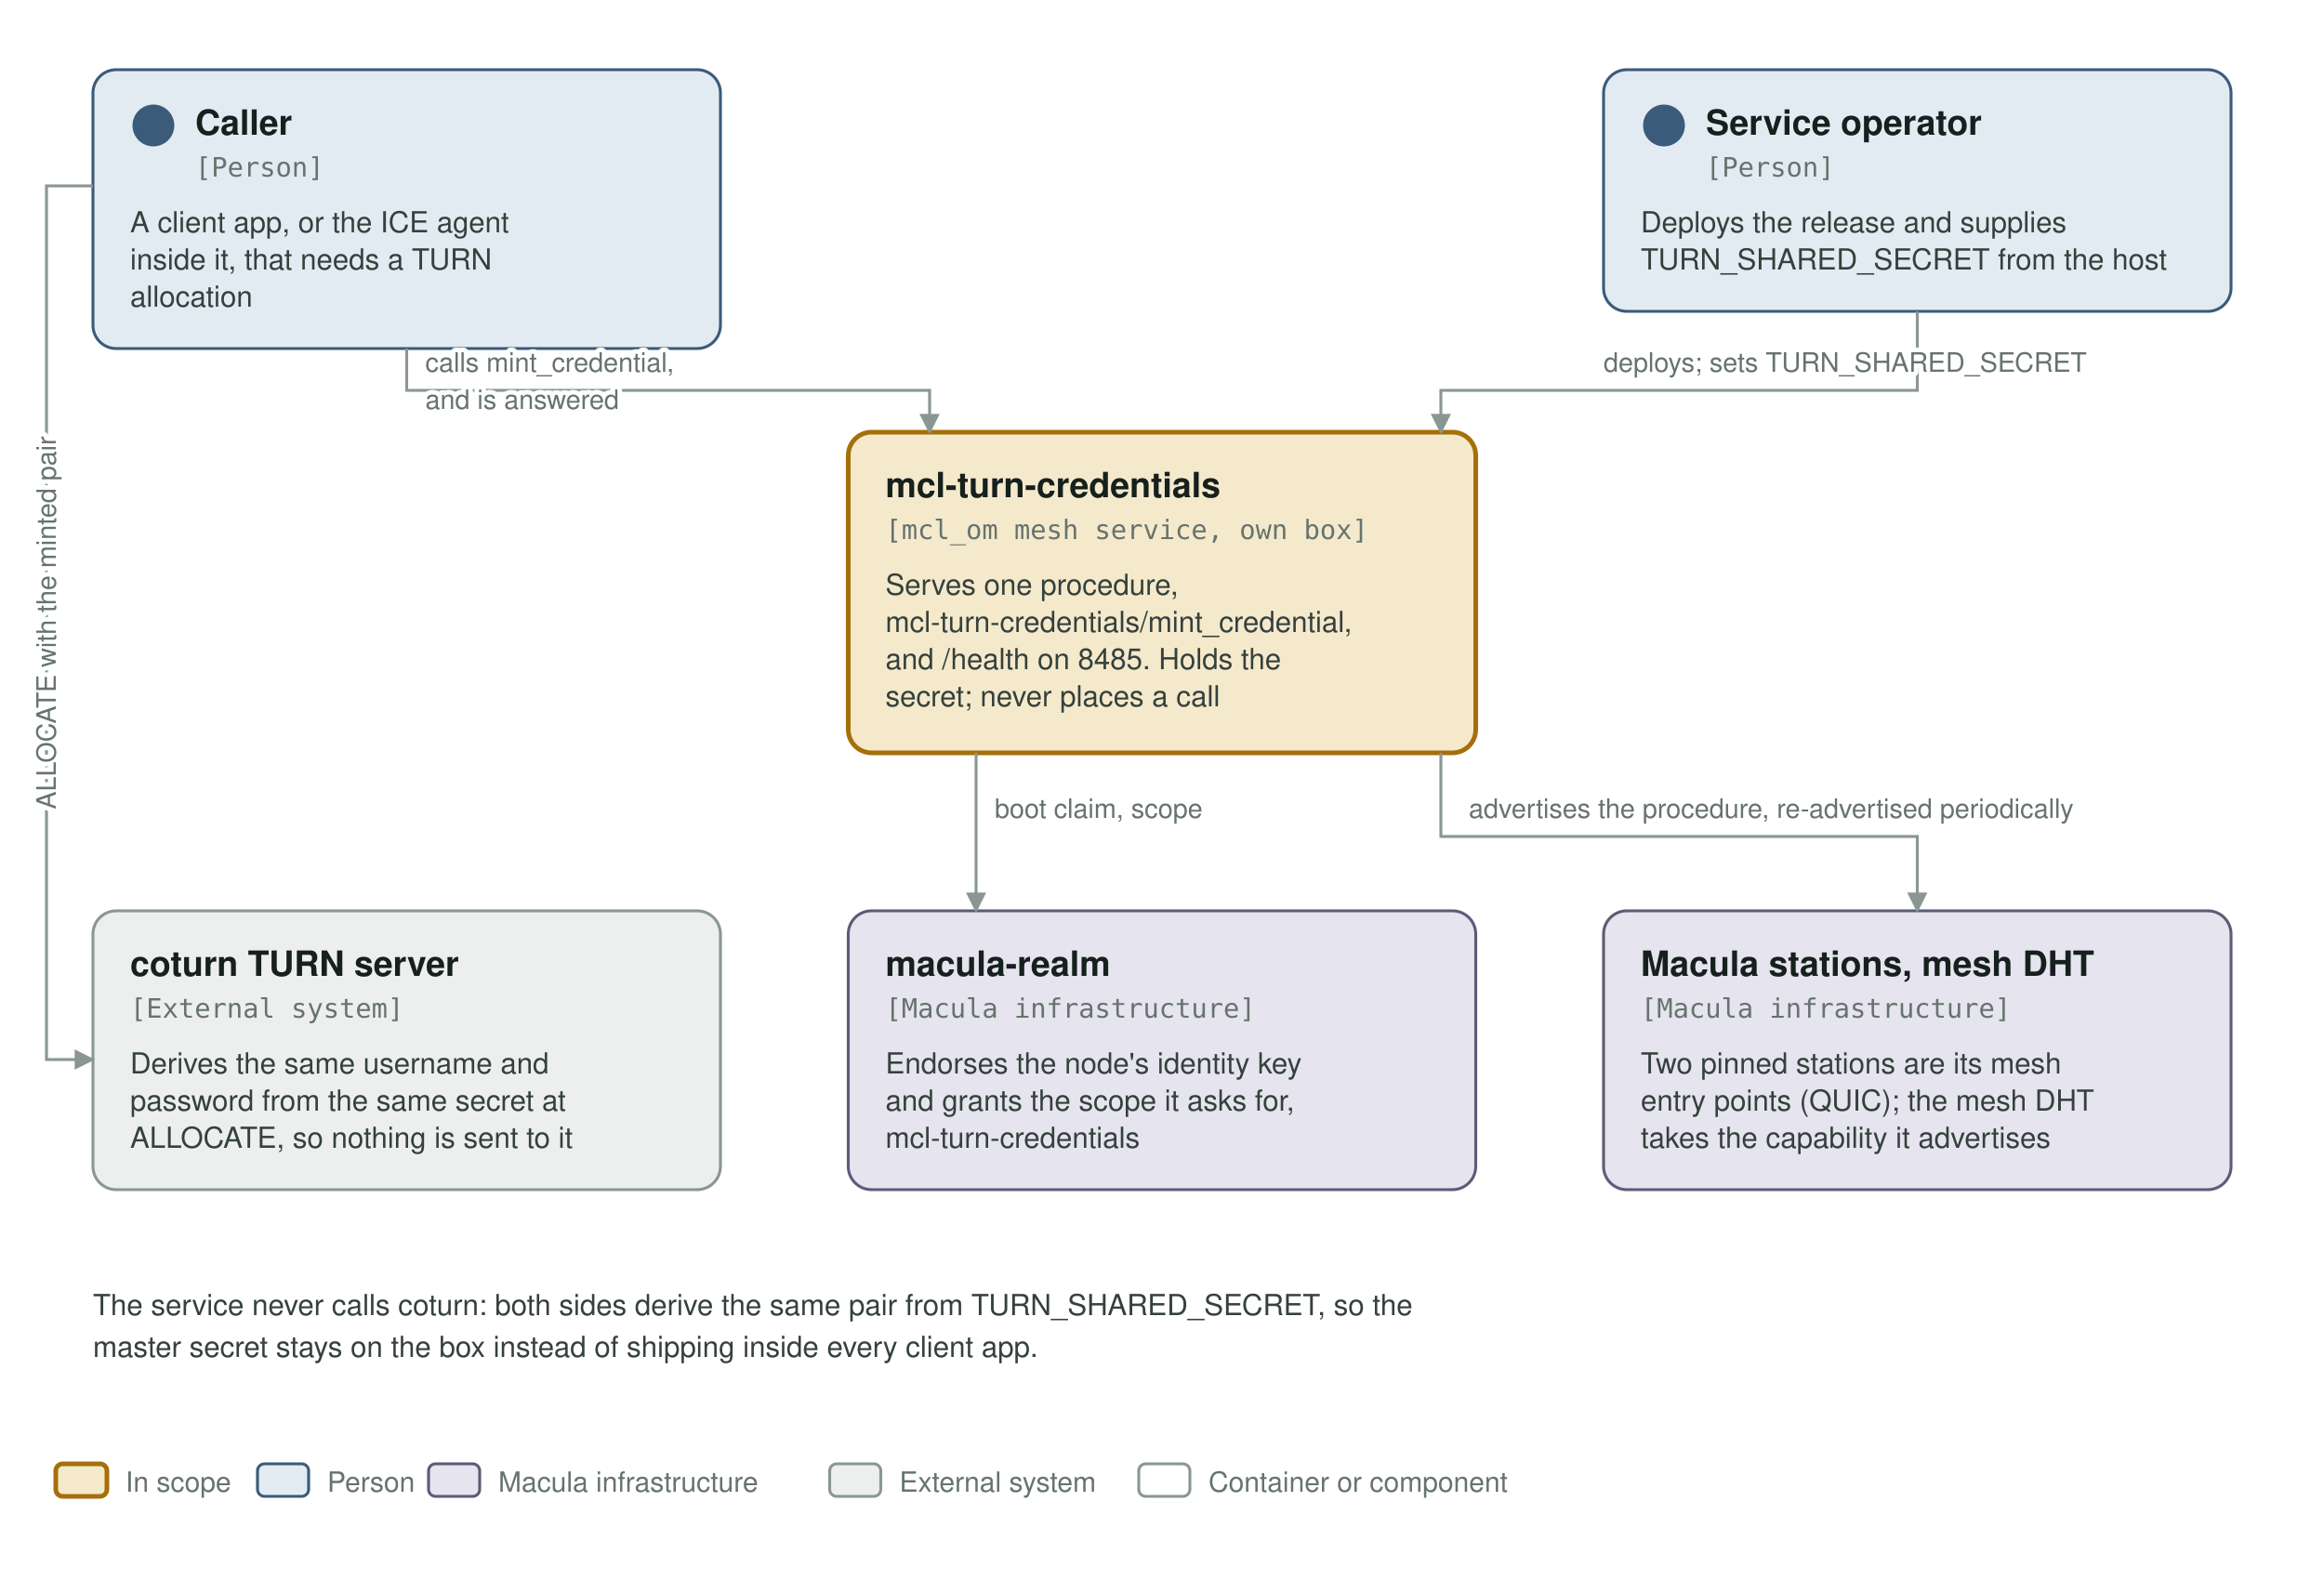
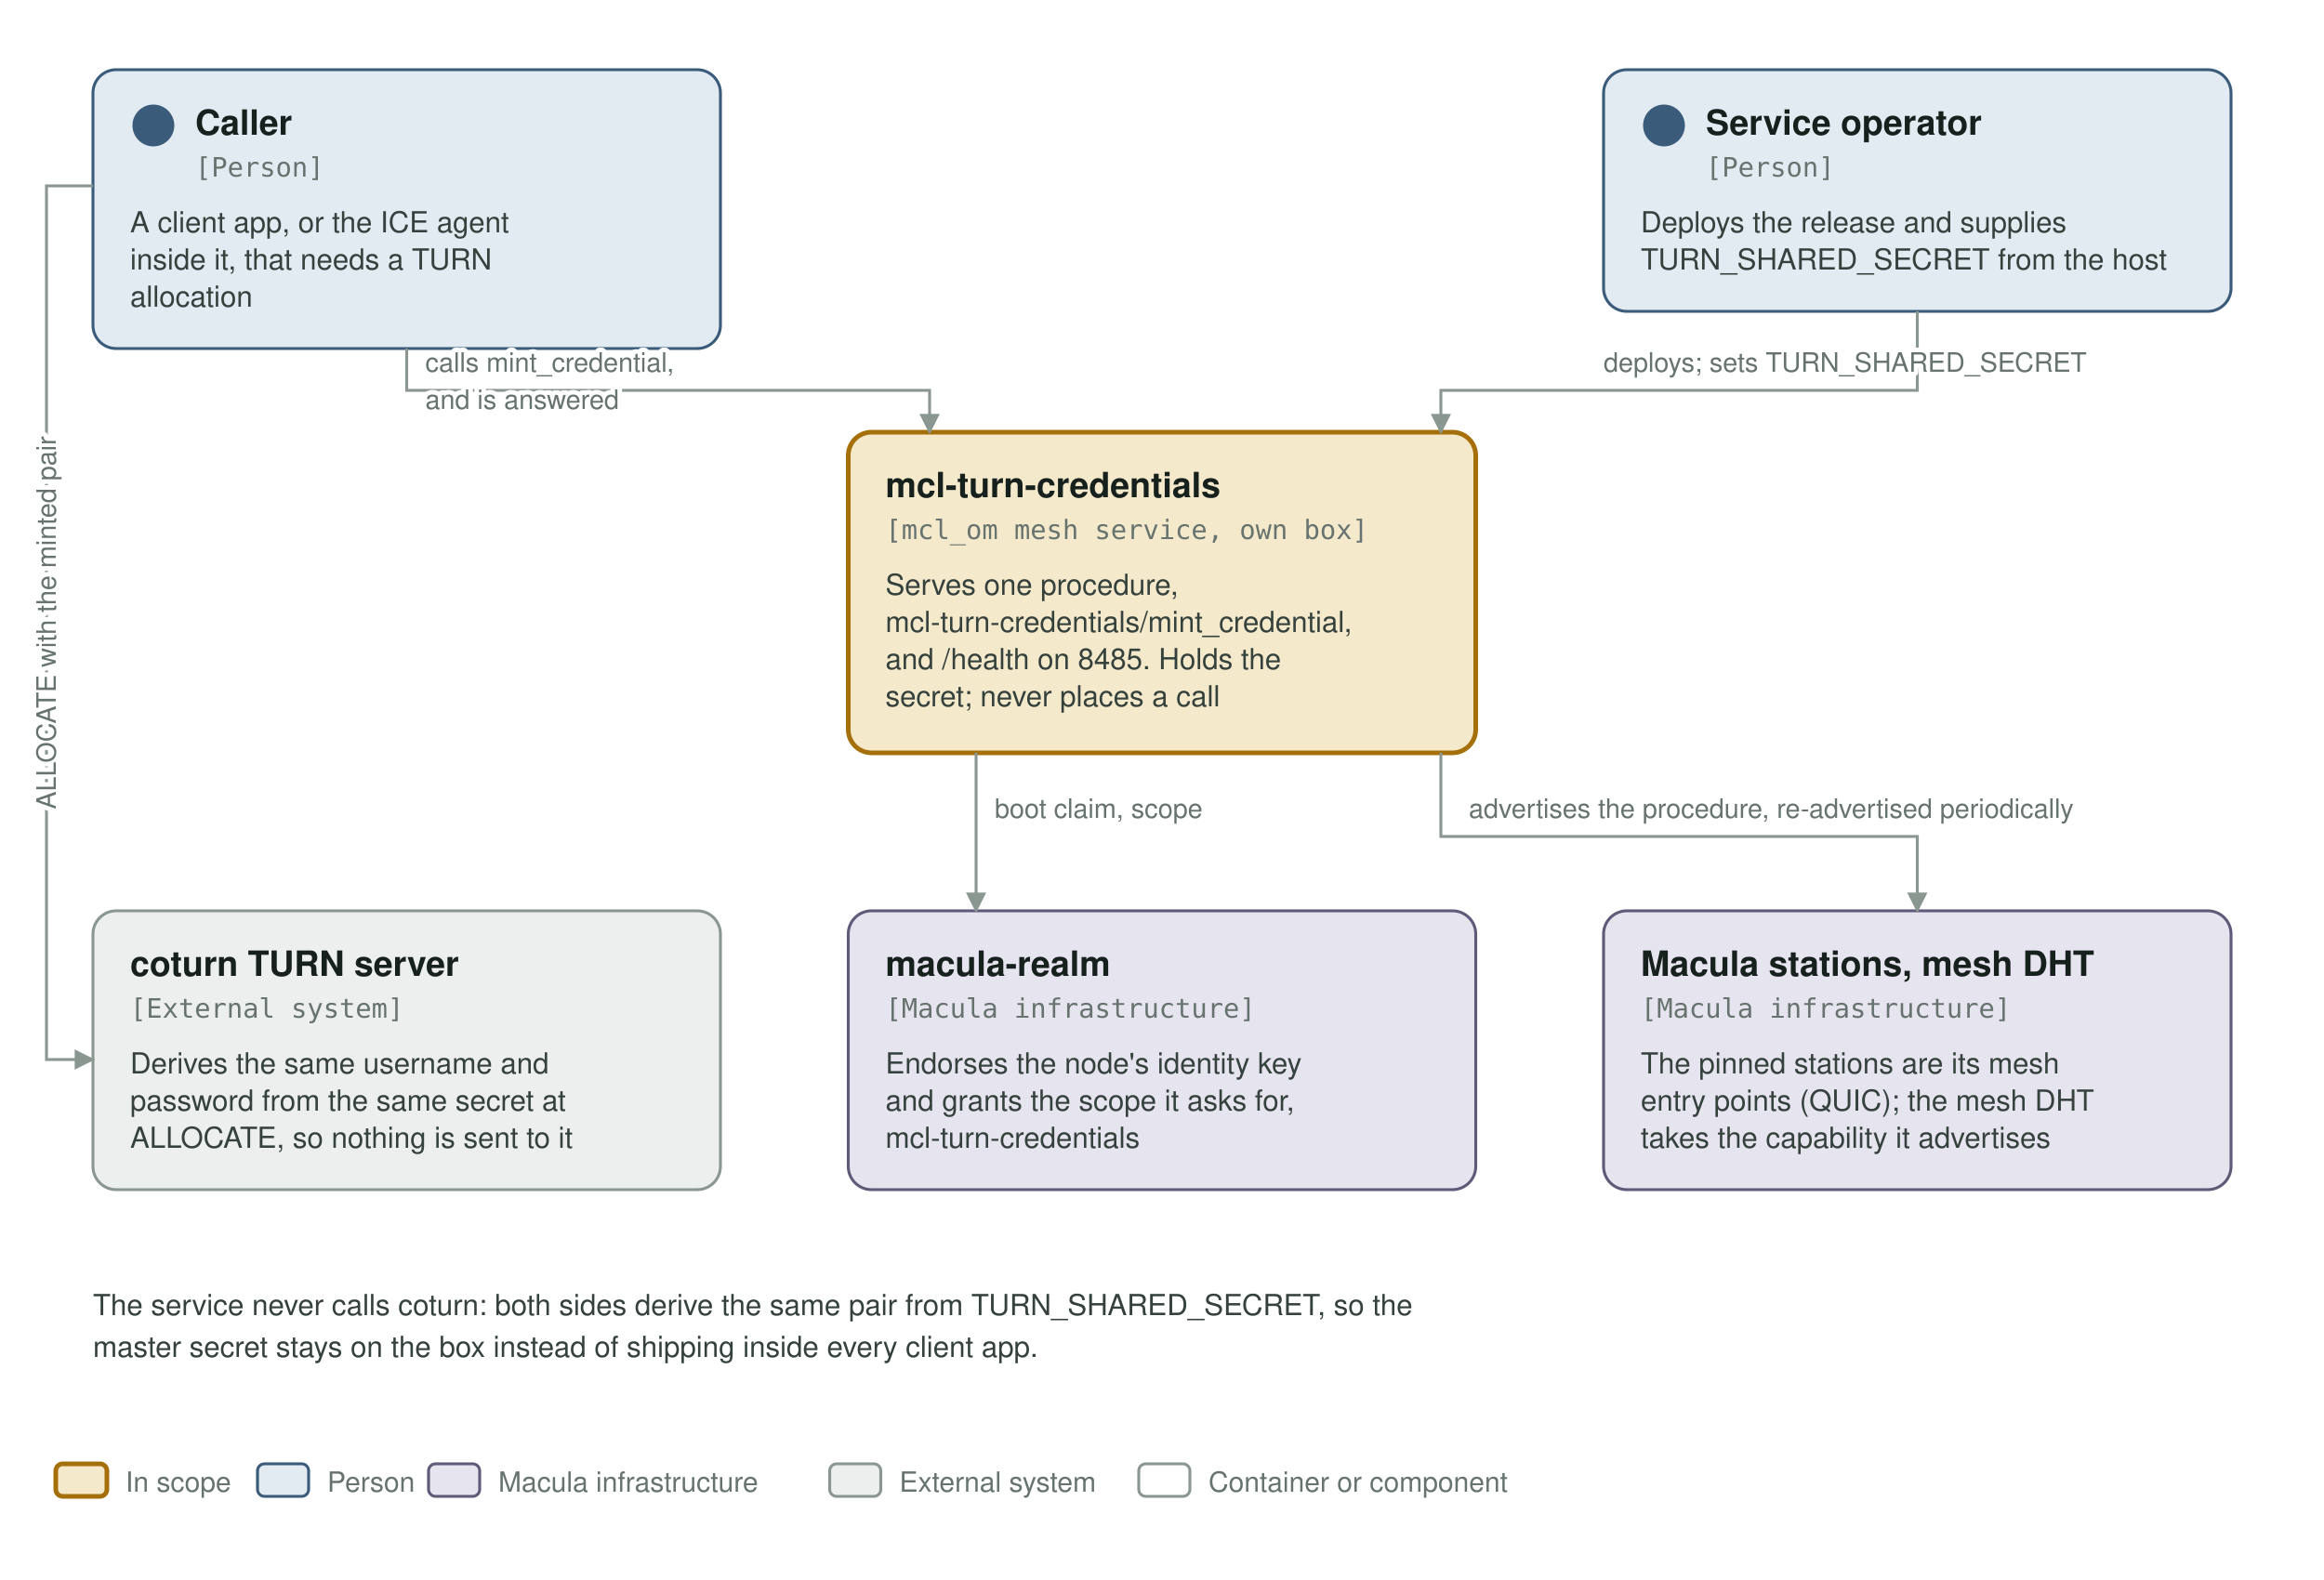
<svg xmlns="http://www.w3.org/2000/svg" viewBox="0 0 1000 680" role="img" aria-label="mcl-turn-credentials system context">
  <style>
.t-name { font-family: "Atkinson Hyperlegible", "Segoe UI", system-ui, -apple-system, Helvetica, Arial, sans-serif; font-size: 15px; font-weight: 700; }
.t-desc { font-family: "Atkinson Hyperlegible", "Segoe UI", system-ui, -apple-system, Helvetica, Arial, sans-serif; font-size: 12.5px; }
.t-rel { font-family: "Atkinson Hyperlegible", "Segoe UI", system-ui, -apple-system, Helvetica, Arial, sans-serif; font-size: 11.5px; paint-order: stroke; stroke-width: 4px; stroke-linejoin: round; }
.t-code { font-family: "JetBrains Mono", ui-monospace, Menlo, Consolas, monospace; font-size: 13px; font-weight: 600; }
.t-type { font-family: "JetBrains Mono", ui-monospace, Menlo, Consolas, monospace; font-size: 11.5px; }
.t-bound { font-family: "JetBrains Mono", ui-monospace, Menlo, Consolas, monospace; font-size: 12px; font-weight: 600; }
.t-leg { font-family: "Atkinson Hyperlegible", "Segoe UI", system-ui, -apple-system, Helvetica, Arial, sans-serif; font-size: 12px; }
.edge { fill: none; stroke-width: 1.25; }
.edge-later { fill: none; stroke-width: 1.25; stroke-dasharray: 5 4; }
.bg { fill: #FFFFFF; }
.b-sys { fill: #F5E9CC; stroke: #A56F0A; stroke-width: 2; }
.b-per { fill: #E3EBF2; stroke: #3B5B7A; stroke-width: 1.25; }
.b-mac { fill: #E6E4EE; stroke: #5E5A78; stroke-width: 1.25; }
.b-ext { fill: #ECEFED; stroke: #8A9791; stroke-width: 1.25; }
.b-cmp { fill: #FFFFFF; stroke: #8A9791; stroke-width: 1.25; }
.b-later { fill: none; stroke: #8A9791; stroke-width: 1.25; stroke-dasharray: 5 4; }
.bound { fill: none; stroke: #B3BDB8; stroke-width: 1; }
.head { fill: #3B5B7A; }
.t-name, .t-code { fill: #16201D; }
.t-type, .t-bound, .t-leg { fill: #66736E; }
.t-desc { fill: #34413C; }
.t-rel { fill: #66736E; stroke: #FFFFFF; }
.edge, .edge-later { stroke: #8A9791; }
.arrowhead { fill: #8A9791; }
@media (prefers-color-scheme: dark) {
.bg { fill: #171F1C; }
.b-sys { fill: #3A2E13; stroke: #E3AA3C; }
.b-per { fill: #1D2A36; stroke: #8EB4D8; }
.b-mac { fill: #26243A; stroke: #A9A4C8; }
.b-ext { fill: #1C2421; stroke: #7D8B85; }
.b-cmp { fill: #171F1C; stroke: #7D8B85; }
.b-later { stroke: #7D8B85; }
.bound { stroke: #4A5752; }
.head { fill: #8EB4D8; }
.t-name, .t-code { fill: #E6ECE9; }
.t-type, .t-bound, .t-leg { fill: #93A09A; }
.t-desc { fill: #C3CDC8; }
.t-rel { fill: #93A09A; stroke: #171F1C; }
.edge, .edge-later { stroke: #7D8B85; }
.arrowhead { fill: #7D8B85; }
}
</style>
  <defs>
    <marker id="a" viewBox="0 0 10 10" refX="9" refY="5" markerWidth="7" markerHeight="7" orient="auto-start-reverse">
      <path class="arrowhead" d="M0 0L10 5L0 10z" />
    </marker>
  </defs>
  <rect class="bg" x="0" y="0" width="1000" height="680" />
  <rect class="b-per" x="40" y="30" width="270" height="120" rx="10" />
  <circle class="head" cx="66" cy="54" r="9" />
  <text class="t-name" x="84" y="58">Caller</text>
  <text class="t-type" x="84" y="76">[Person]</text>
  <text class="t-desc" x="56" y="100">A client app, or the ICE agent</text>
  <text class="t-desc" x="56" y="116">inside it, that needs a TURN</text>
  <text class="t-desc" x="56" y="132">allocation</text>
  <rect class="b-per" x="690" y="30" width="270" height="104" rx="10" />
  <circle class="head" cx="716" cy="54" r="9" />
  <text class="t-name" x="734" y="58">Service operator</text>
  <text class="t-type" x="734" y="76">[Person]</text>
  <text class="t-desc" x="706" y="100">Deploys the release and supplies</text>
  <text class="t-desc" x="706" y="116">TURN_SHARED_SECRET from the host</text>
  <rect class="b-sys" x="365" y="186" width="270" height="138" rx="10" />
  <text class="t-name" x="381" y="214">mcl-turn-credentials</text>
  <text class="t-type" x="381" y="232">[mcl_om mesh service, own box]</text>
  <text class="t-desc" x="381" y="256">Serves one procedure,</text>
  <text class="t-desc" x="381" y="272">mcl-turn-credentials/mint_credential,</text>
  <text class="t-desc" x="381" y="288">and /health on 8485. Holds the</text>
  <text class="t-desc" x="381" y="304">secret; never places a call</text>
  <rect class="b-ext" x="40" y="392" width="270" height="120" rx="10" />
  <text class="t-name" x="56" y="420">coturn TURN server</text>
  <text class="t-type" x="56" y="438">[External system]</text>
  <text class="t-desc" x="56" y="462">Derives the same username and</text>
  <text class="t-desc" x="56" y="478">password from the same secret at</text>
  <text class="t-desc" x="56" y="494">ALLOCATE, so nothing is sent to it</text>
  <rect class="b-mac" x="365" y="392" width="270" height="120" rx="10" />
  <text class="t-name" x="381" y="420">macula-realm</text>
  <text class="t-type" x="381" y="438">[Macula infrastructure]</text>
  <text class="t-desc" x="381" y="462">Endorses the node's identity key</text>
  <text class="t-desc" x="381" y="478">and grants the scope it asks for,</text>
  <text class="t-desc" x="381" y="494">mcl-turn-credentials</text>
  <rect class="b-mac" x="690" y="392" width="270" height="120" rx="10" />
  <text class="t-name" x="706" y="420">Macula stations, mesh DHT</text>
  <text class="t-type" x="706" y="438">[Macula infrastructure]</text>
-   <text class="t-desc" x="706" y="462">Two pinned stations are its mesh</text>
+   <text class="t-desc" x="706" y="462">The pinned stations are its mesh</text>
  <text class="t-desc" x="706" y="478">entry points (QUIC); the mesh DHT</text>
  <text class="t-desc" x="706" y="494">takes the capability it advertises</text>
  <path class="edge" d="M175 150V168H400V186" marker-end="url(#a)" />
  <text class="t-rel" x="183" y="160">calls mint_credential,</text>
  <text class="t-rel" x="183" y="176">and is answered</text>
  <path class="edge" d="M825 134V168H620V186" marker-end="url(#a)" />
  <text class="t-rel" x="690" y="160">deploys; sets TURN_SHARED_SECRET</text>
  <path class="edge" d="M420 324V392" marker-end="url(#a)" />
  <text class="t-rel" x="428" y="352">boot claim, scope</text>
  <path class="edge" d="M620 324V360H825V392" marker-end="url(#a)" />
  <text class="t-rel" x="632" y="352">advertises the procedure, re-advertised periodically</text>
  <path class="edge" d="M40 80H20V456H40" marker-end="url(#a)" />
  <text class="t-rel" x="24" y="268" text-anchor="middle" transform="rotate(-90 24 268)">ALLOCATE with the minted pair</text>
  <text class="t-desc" x="40" y="566">The service never calls coturn: both sides derive the same pair from TURN_SHARED_SECRET, so the</text>
  <text class="t-desc" x="40" y="584">master secret stays on the box instead of shipping inside every client app.</text>
  <rect class="b-sys" x="24" y="630" width="22" height="14" rx="3" />
  <text class="t-leg" x="54" y="642">In scope</text>
  <rect class="b-per" x="110.8" y="630" width="22" height="14" rx="3" />
  <text class="t-leg" x="140.8" y="642">Person</text>
  <rect class="b-mac" x="184.4" y="630" width="22" height="14" rx="3" />
  <text class="t-leg" x="214.4" y="642">Macula infrastructure</text>
  <rect class="b-ext" x="357.0" y="630" width="22" height="14" rx="3" />
  <text class="t-leg" x="387.0" y="642">External system</text>
  <rect class="b-cmp" x="490.0" y="630" width="22" height="14" rx="3" />
  <text class="t-leg" x="520.0" y="642">Container or component</text>
</svg>
